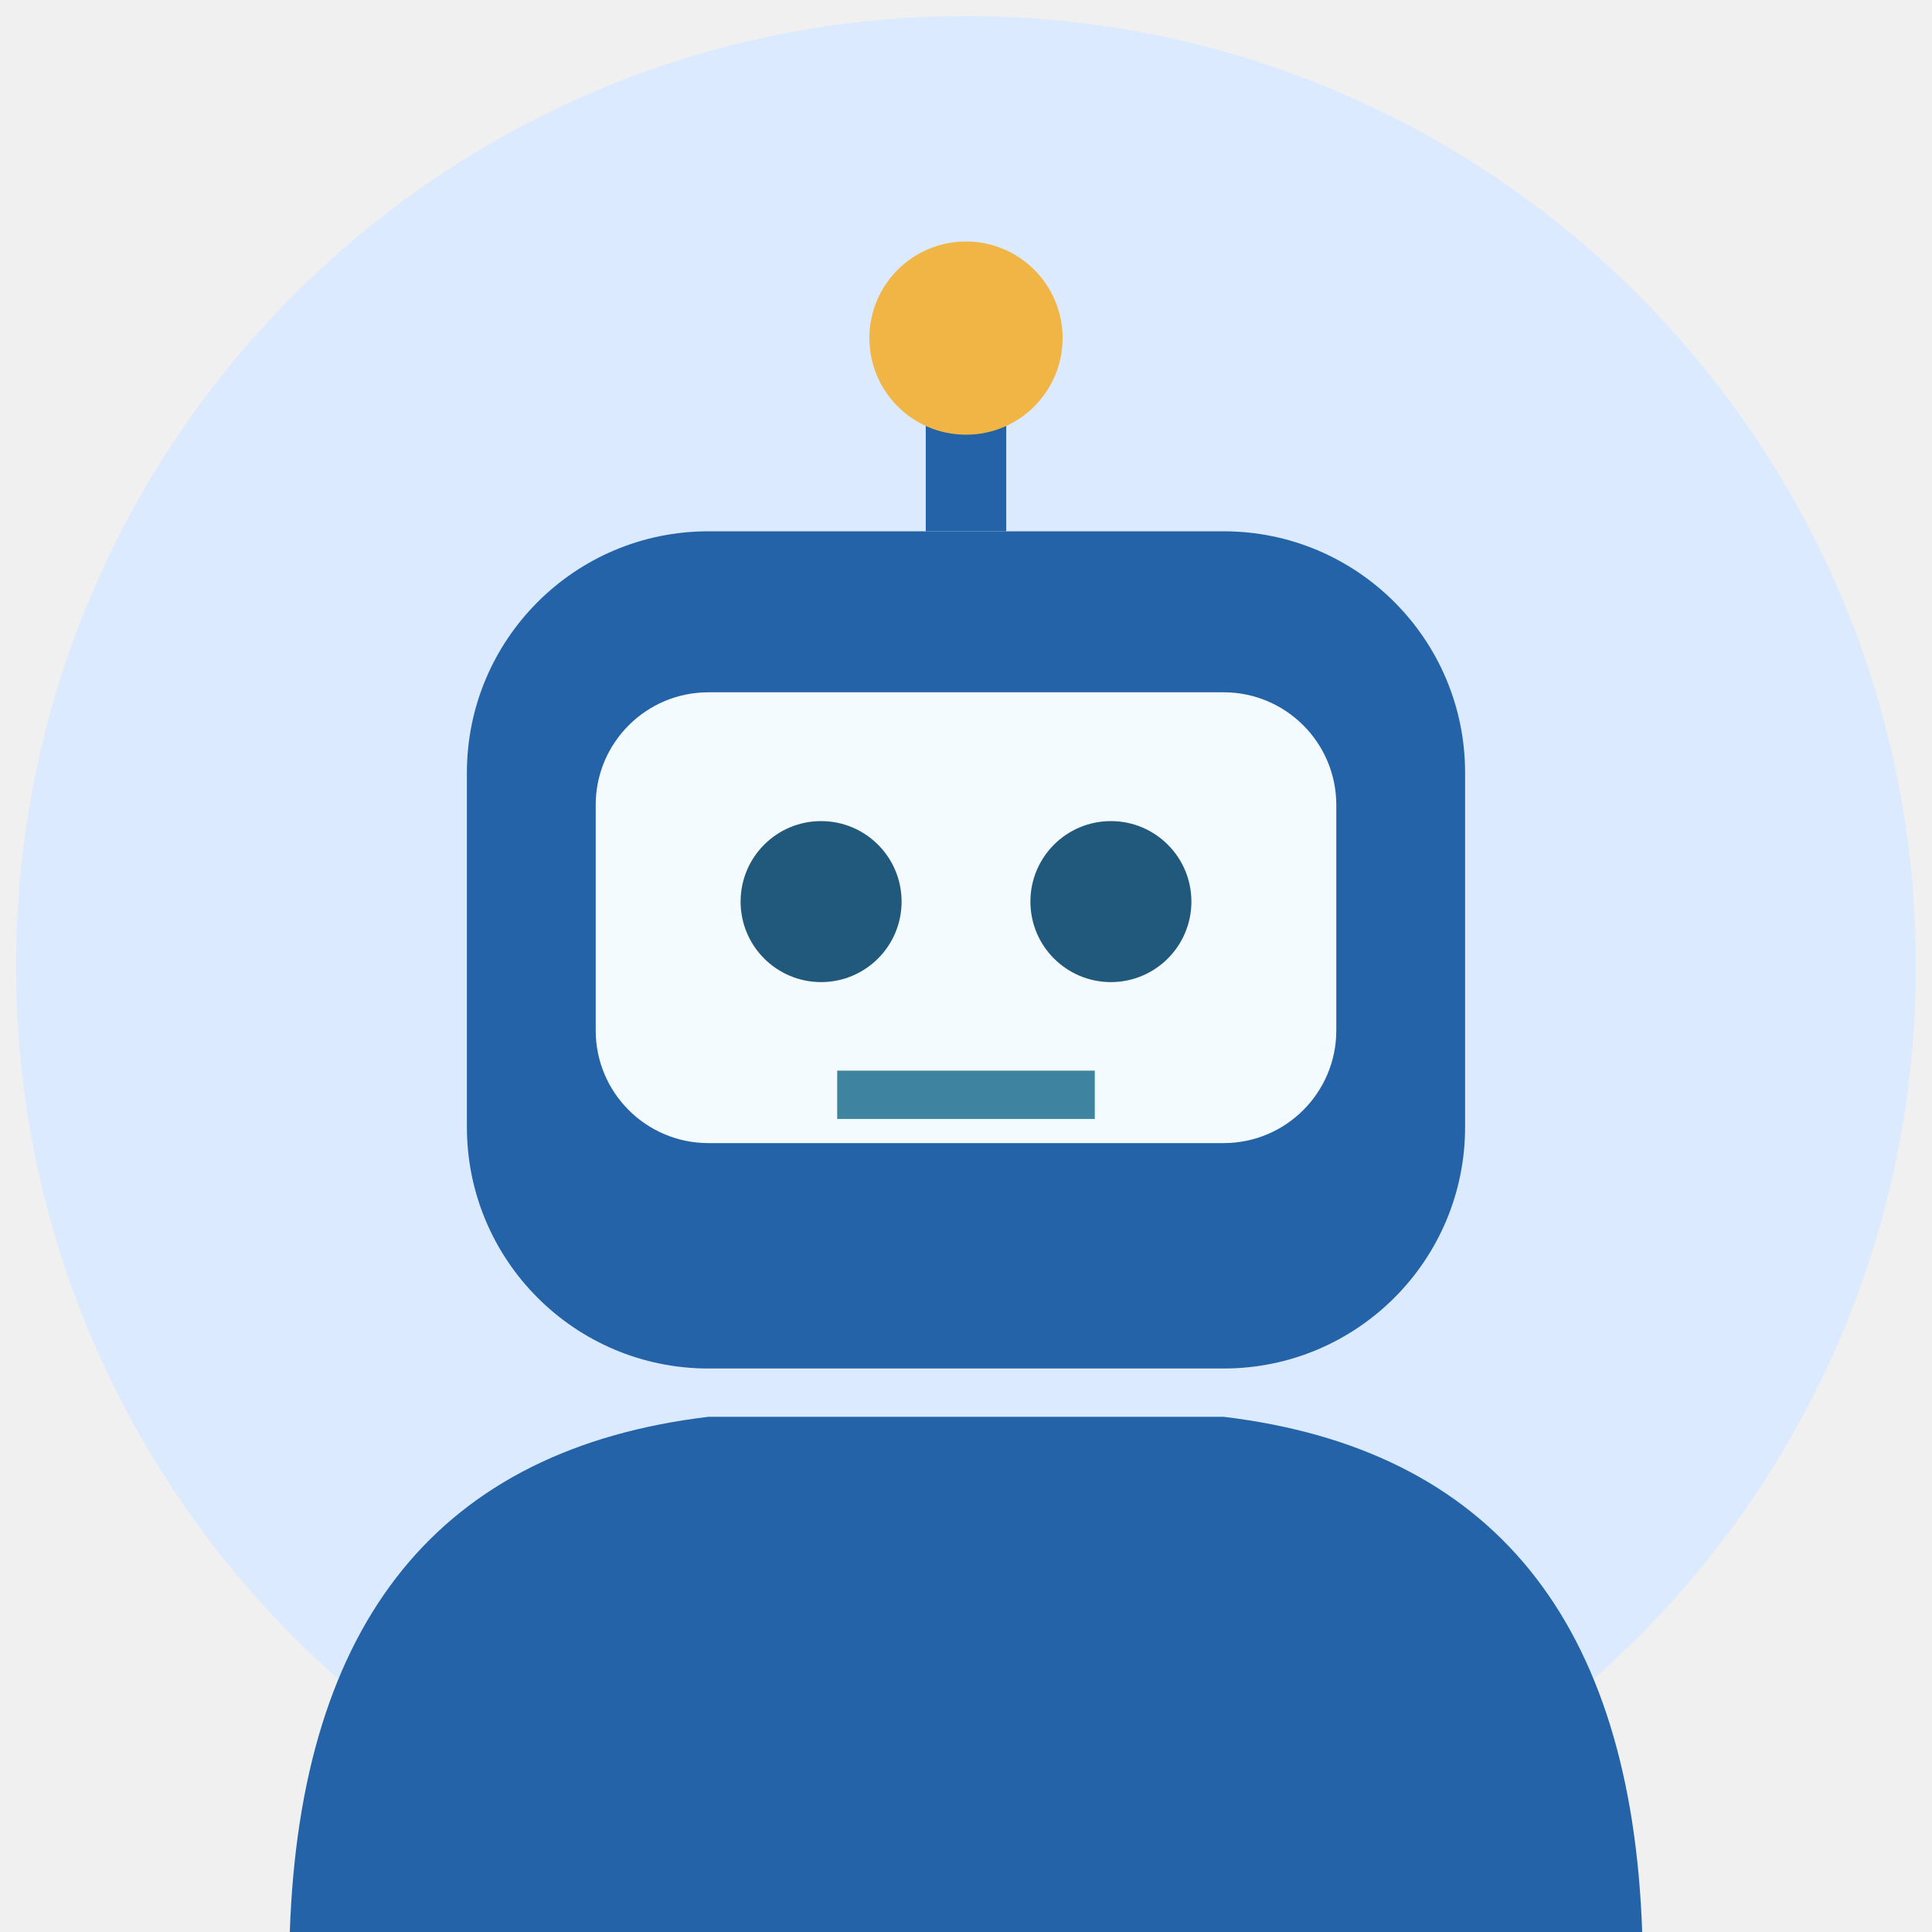
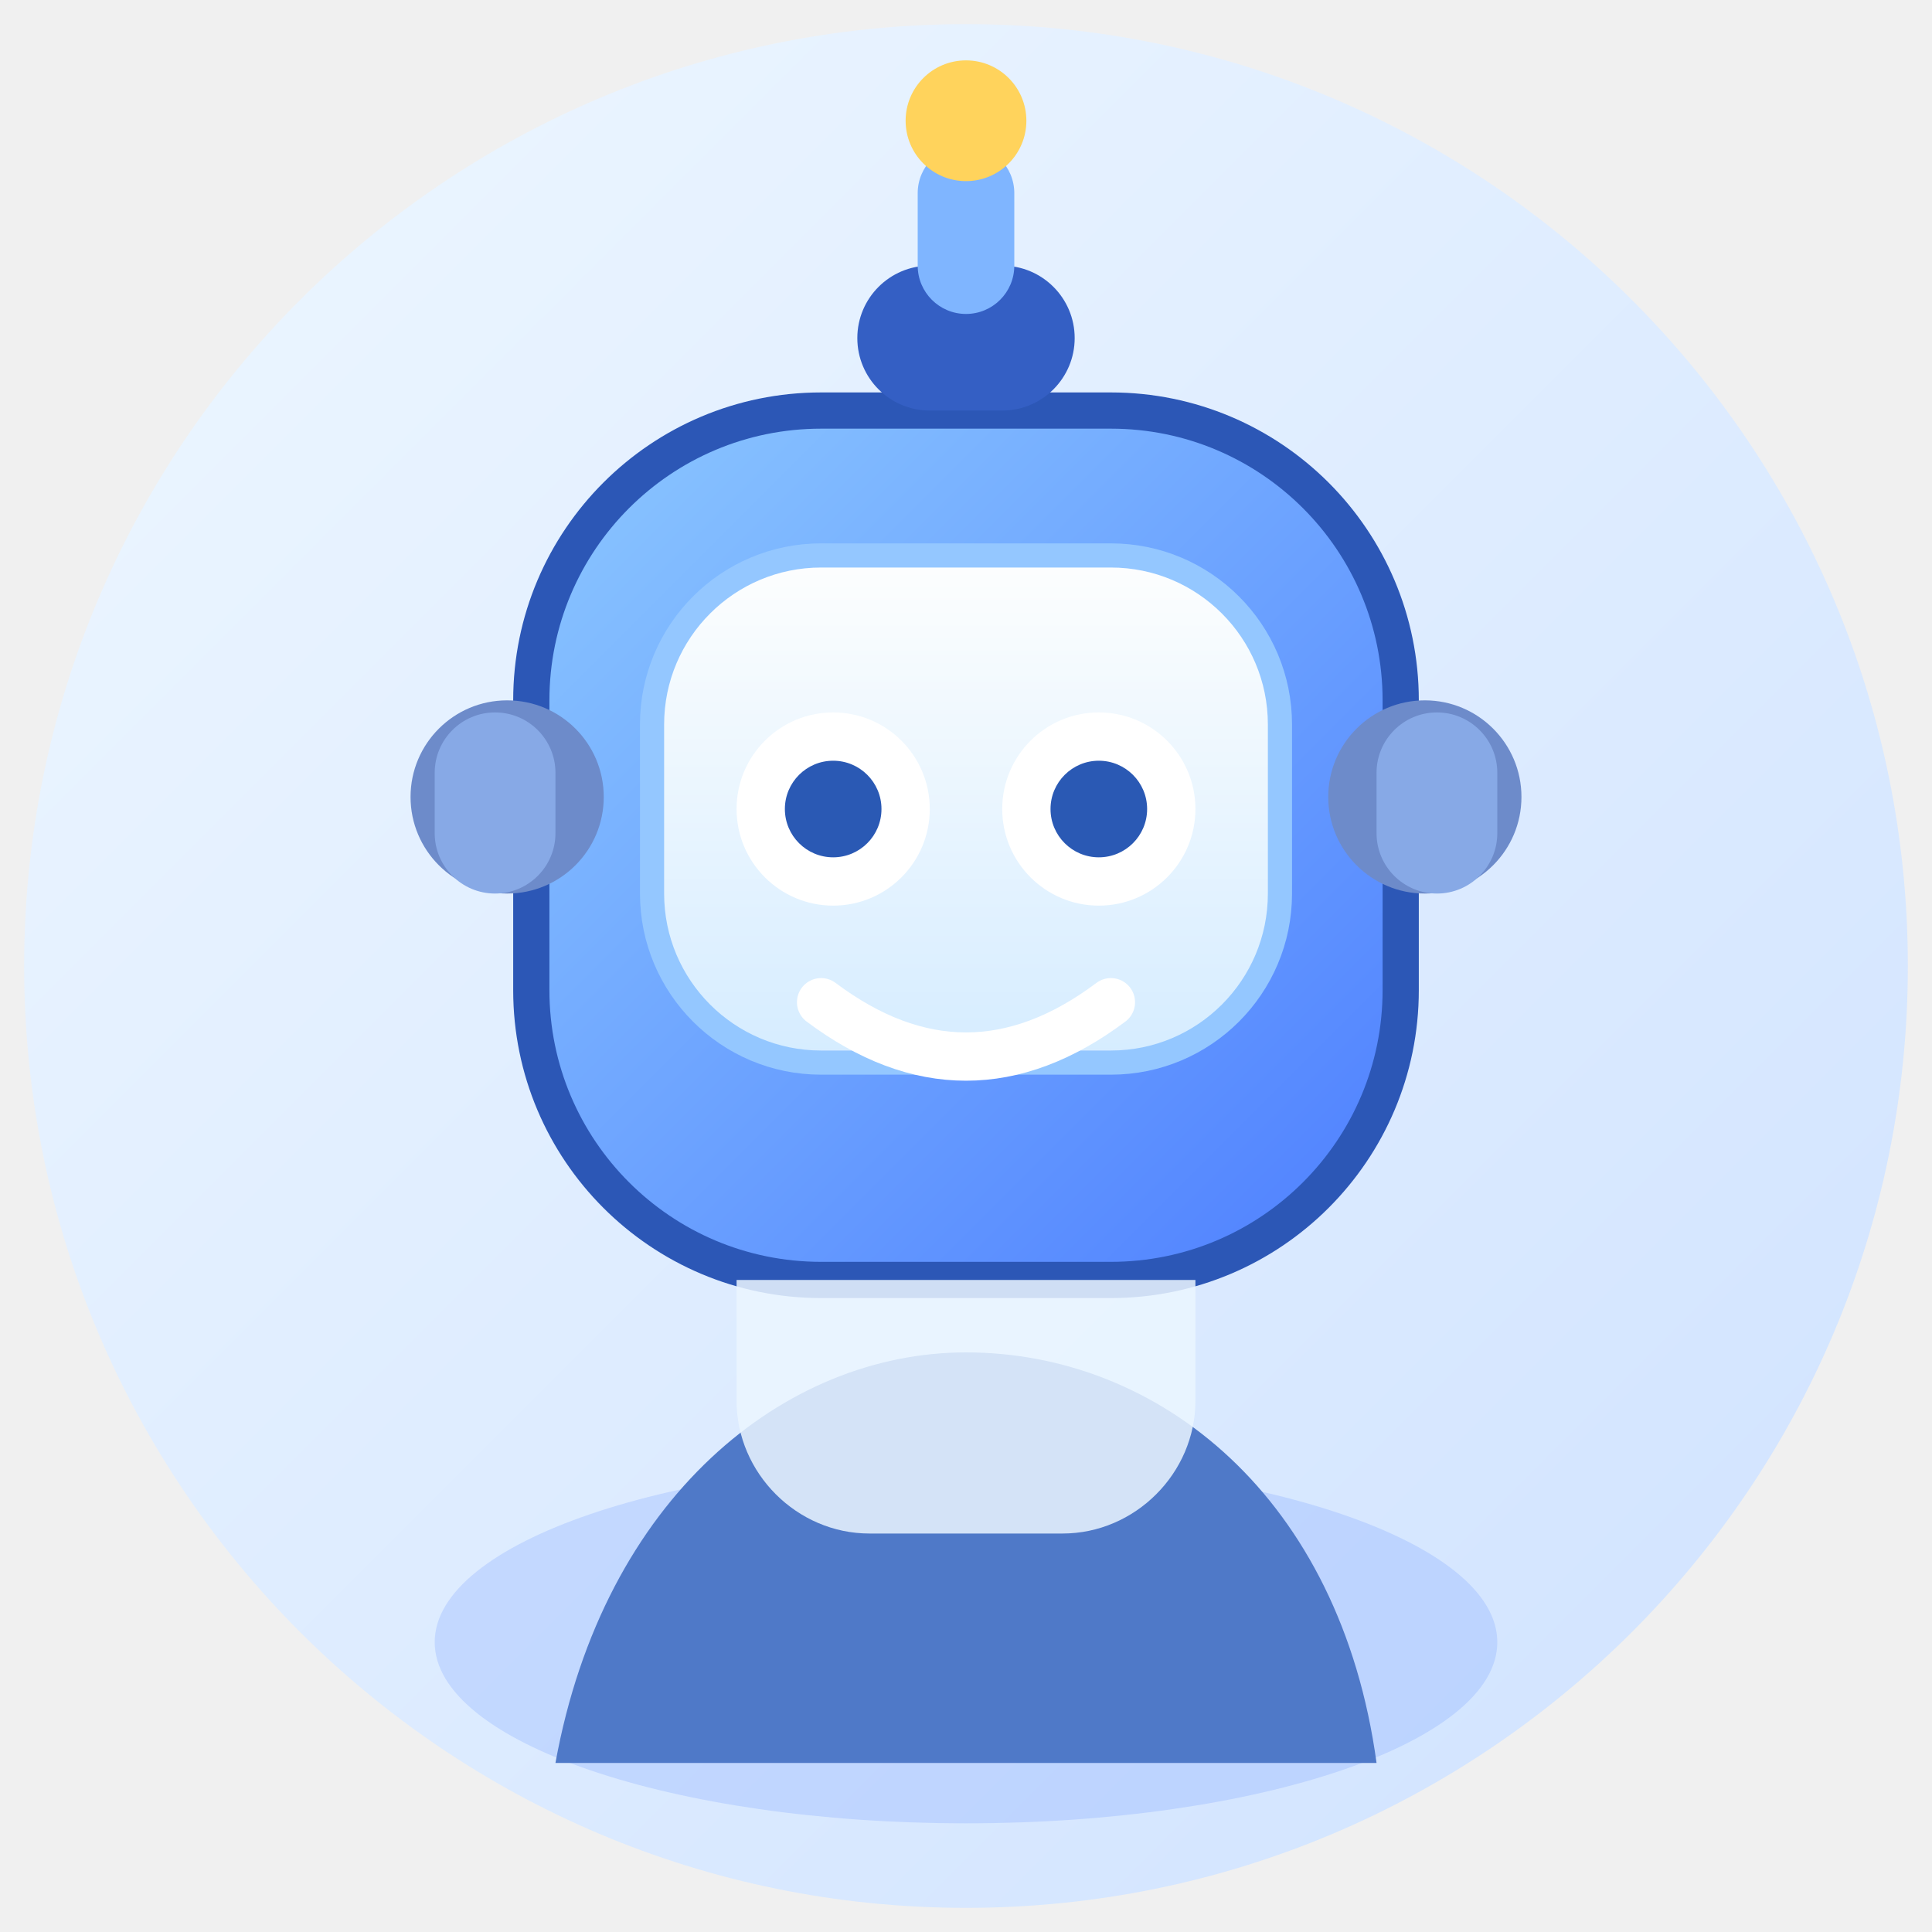
- <svg xmlns="http://www.w3.org/2000/svg" width="120" height="120" viewBox="0 0 120 120">
-   <circle cx="60" cy="60" r="59" fill="#dbeafe" />
-   <path d="M18 120Q19 91 44 88L76 88Q101 91 102 120" fill="#2463a7" />
-   <rect x="29" y="33" width="62" height="52" rx="15" fill="#2463a7" />
-   <rect x="37" y="43" width="46" height="28" rx="7" fill="#f4fbff" />
-   <circle cx="51" cy="56" r="5" fill="#21597c" />
-   <circle cx="69" cy="56" r="5" fill="#21597c" />
-   <path d="M52 68h16" stroke="#3e84a1" stroke-width="3" />
-   <path d="M60 25v8" stroke="#2463a7" stroke-width="5" />
-   <circle cx="60" cy="21" r="6" fill="#f0b544" />
+ <svg xmlns="http://www.w3.org/2000/svg" width="160" height="160" viewBox="0 0 160 160">
+   <defs>
+     <linearGradient id="bg" x1="0" y1="0" x2="1" y2="1">
+       <stop offset="0" stop-color="#eef7ff" />
+       <stop offset="1" stop-color="#cfe2ff" />
+     </linearGradient>
+     <linearGradient id="head" x1="0" y1="0" x2="1" y2="1">
+       <stop offset="0" stop-color="#8cc8ff" />
+       <stop offset="1" stop-color="#4d7eff" />
+     </linearGradient>
+     <linearGradient id="glass" x1="0" y1="0" x2="0" y2="1">
+       <stop offset="0" stop-color="#fdfefe" />
+       <stop offset="1" stop-color="#d5ecff" />
+     </linearGradient>
+   </defs>
+   <circle cx="80" cy="80" r="78" fill="url(#bg)" />
+   <ellipse cx="80" cy="136" rx="44" ry="15" fill="#4d7eff" opacity=".18" />
+   <path d="M46 146c4-22 19-34 34-34h0c16 0 31 12 34 34" fill="#4f79c8" />
+   <rect x="44" y="34" width="72" height="72" rx="24" fill="url(#head)" stroke="#2c57b6" stroke-width="3" />
+   <rect x="54" y="46" width="52" height="42" rx="14" fill="url(#glass)" stroke="#94c7ff" stroke-width="2" />
+   <circle cx="69" cy="67" r="8" fill="#ffffff" />
+   <circle cx="91" cy="67" r="8" fill="#ffffff" />
+   <circle cx="69" cy="67" r="4" fill="#2a59b4" />
+   <circle cx="91" cy="67" r="4" fill="#2a59b4" />
+   <path d="M68 83c8 6 16 6 24 0" fill="none" stroke="#ffffff" stroke-width="4" stroke-linecap="round" />
+   <rect x="71" y="22" width="18" height="12" rx="6" fill="#345fc4" />
+   <rect x="76" y="12" width="8" height="14" rx="4" fill="#7fb5ff" />
+   <circle cx="80" cy="10" r="5" fill="#ffd35c" />
+   <circle cx="42" cy="66" r="8" fill="#6d8bca" />
+   <circle cx="118" cy="66" r="8" fill="#6d8bca" />
+   <rect x="36" y="59" width="10" height="15" rx="5" fill="#87a9e6" />
+   <rect x="114" y="59" width="10" height="15" rx="5" fill="#87a9e6" />
+   <path d="M61 106h38v10c0 6-5 11-11 11H72c-6 0-11-5-11-11z" fill="#ebf6ff" opacity=".85" />
</svg>
